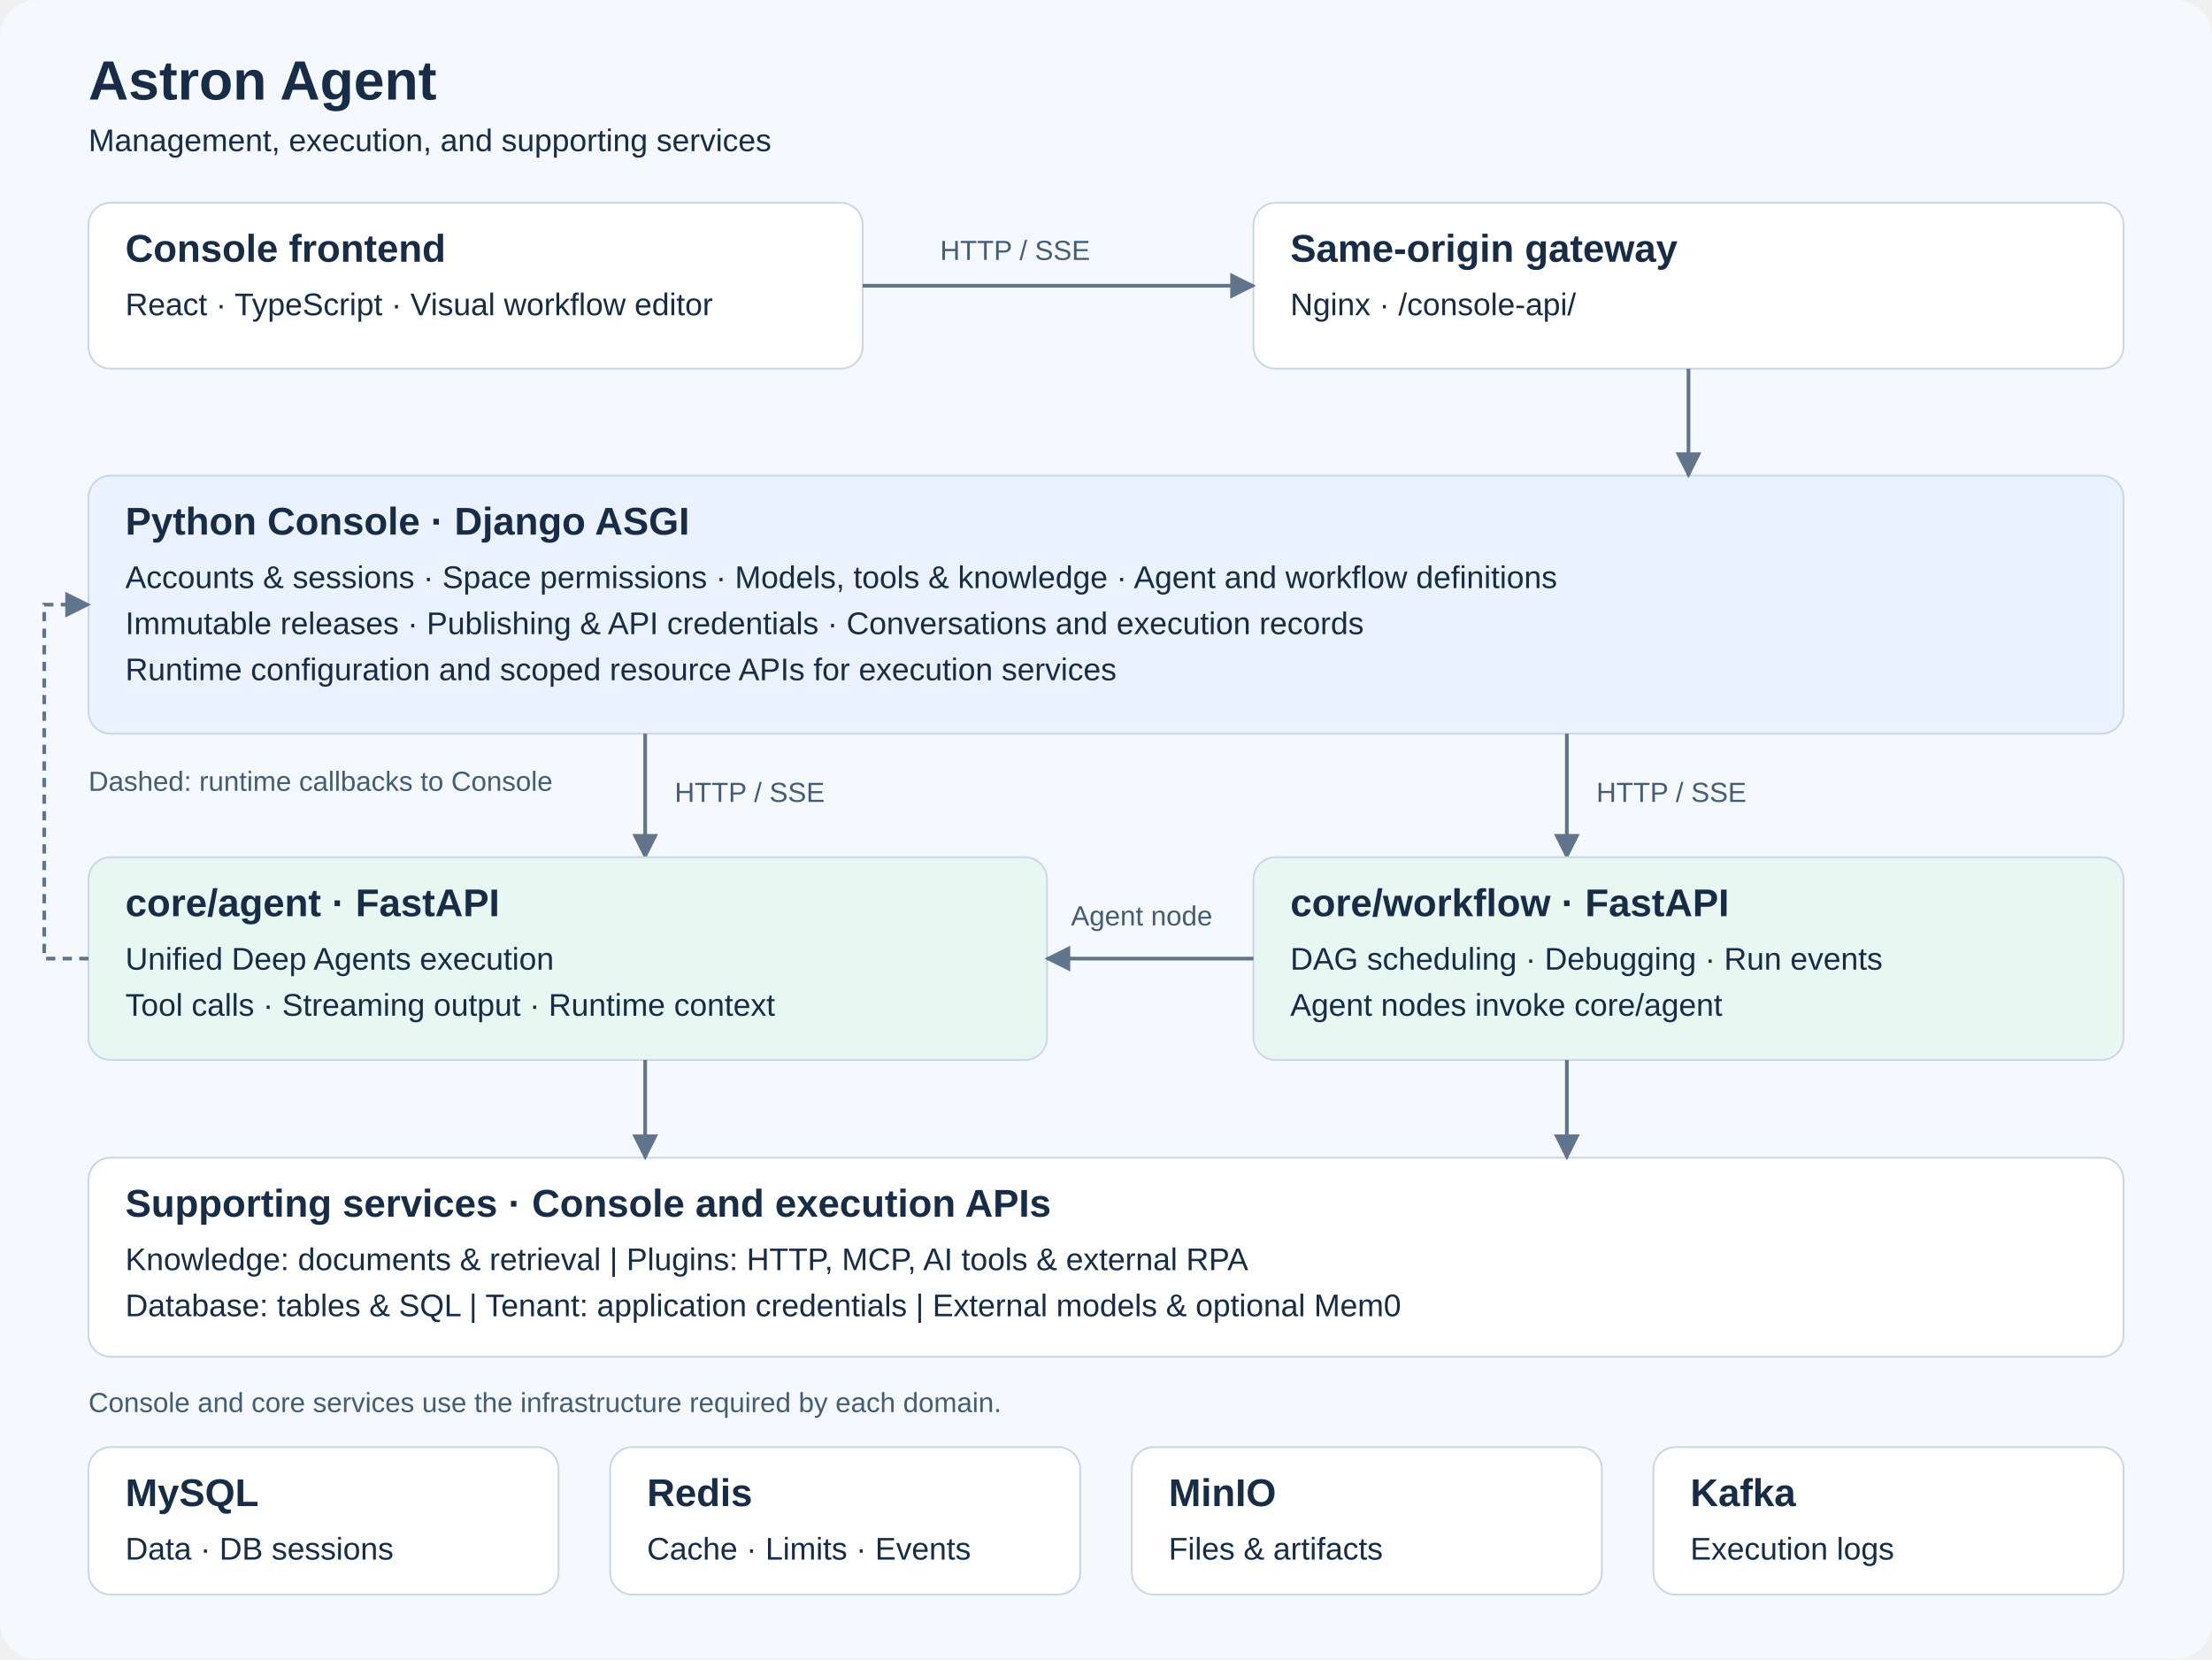
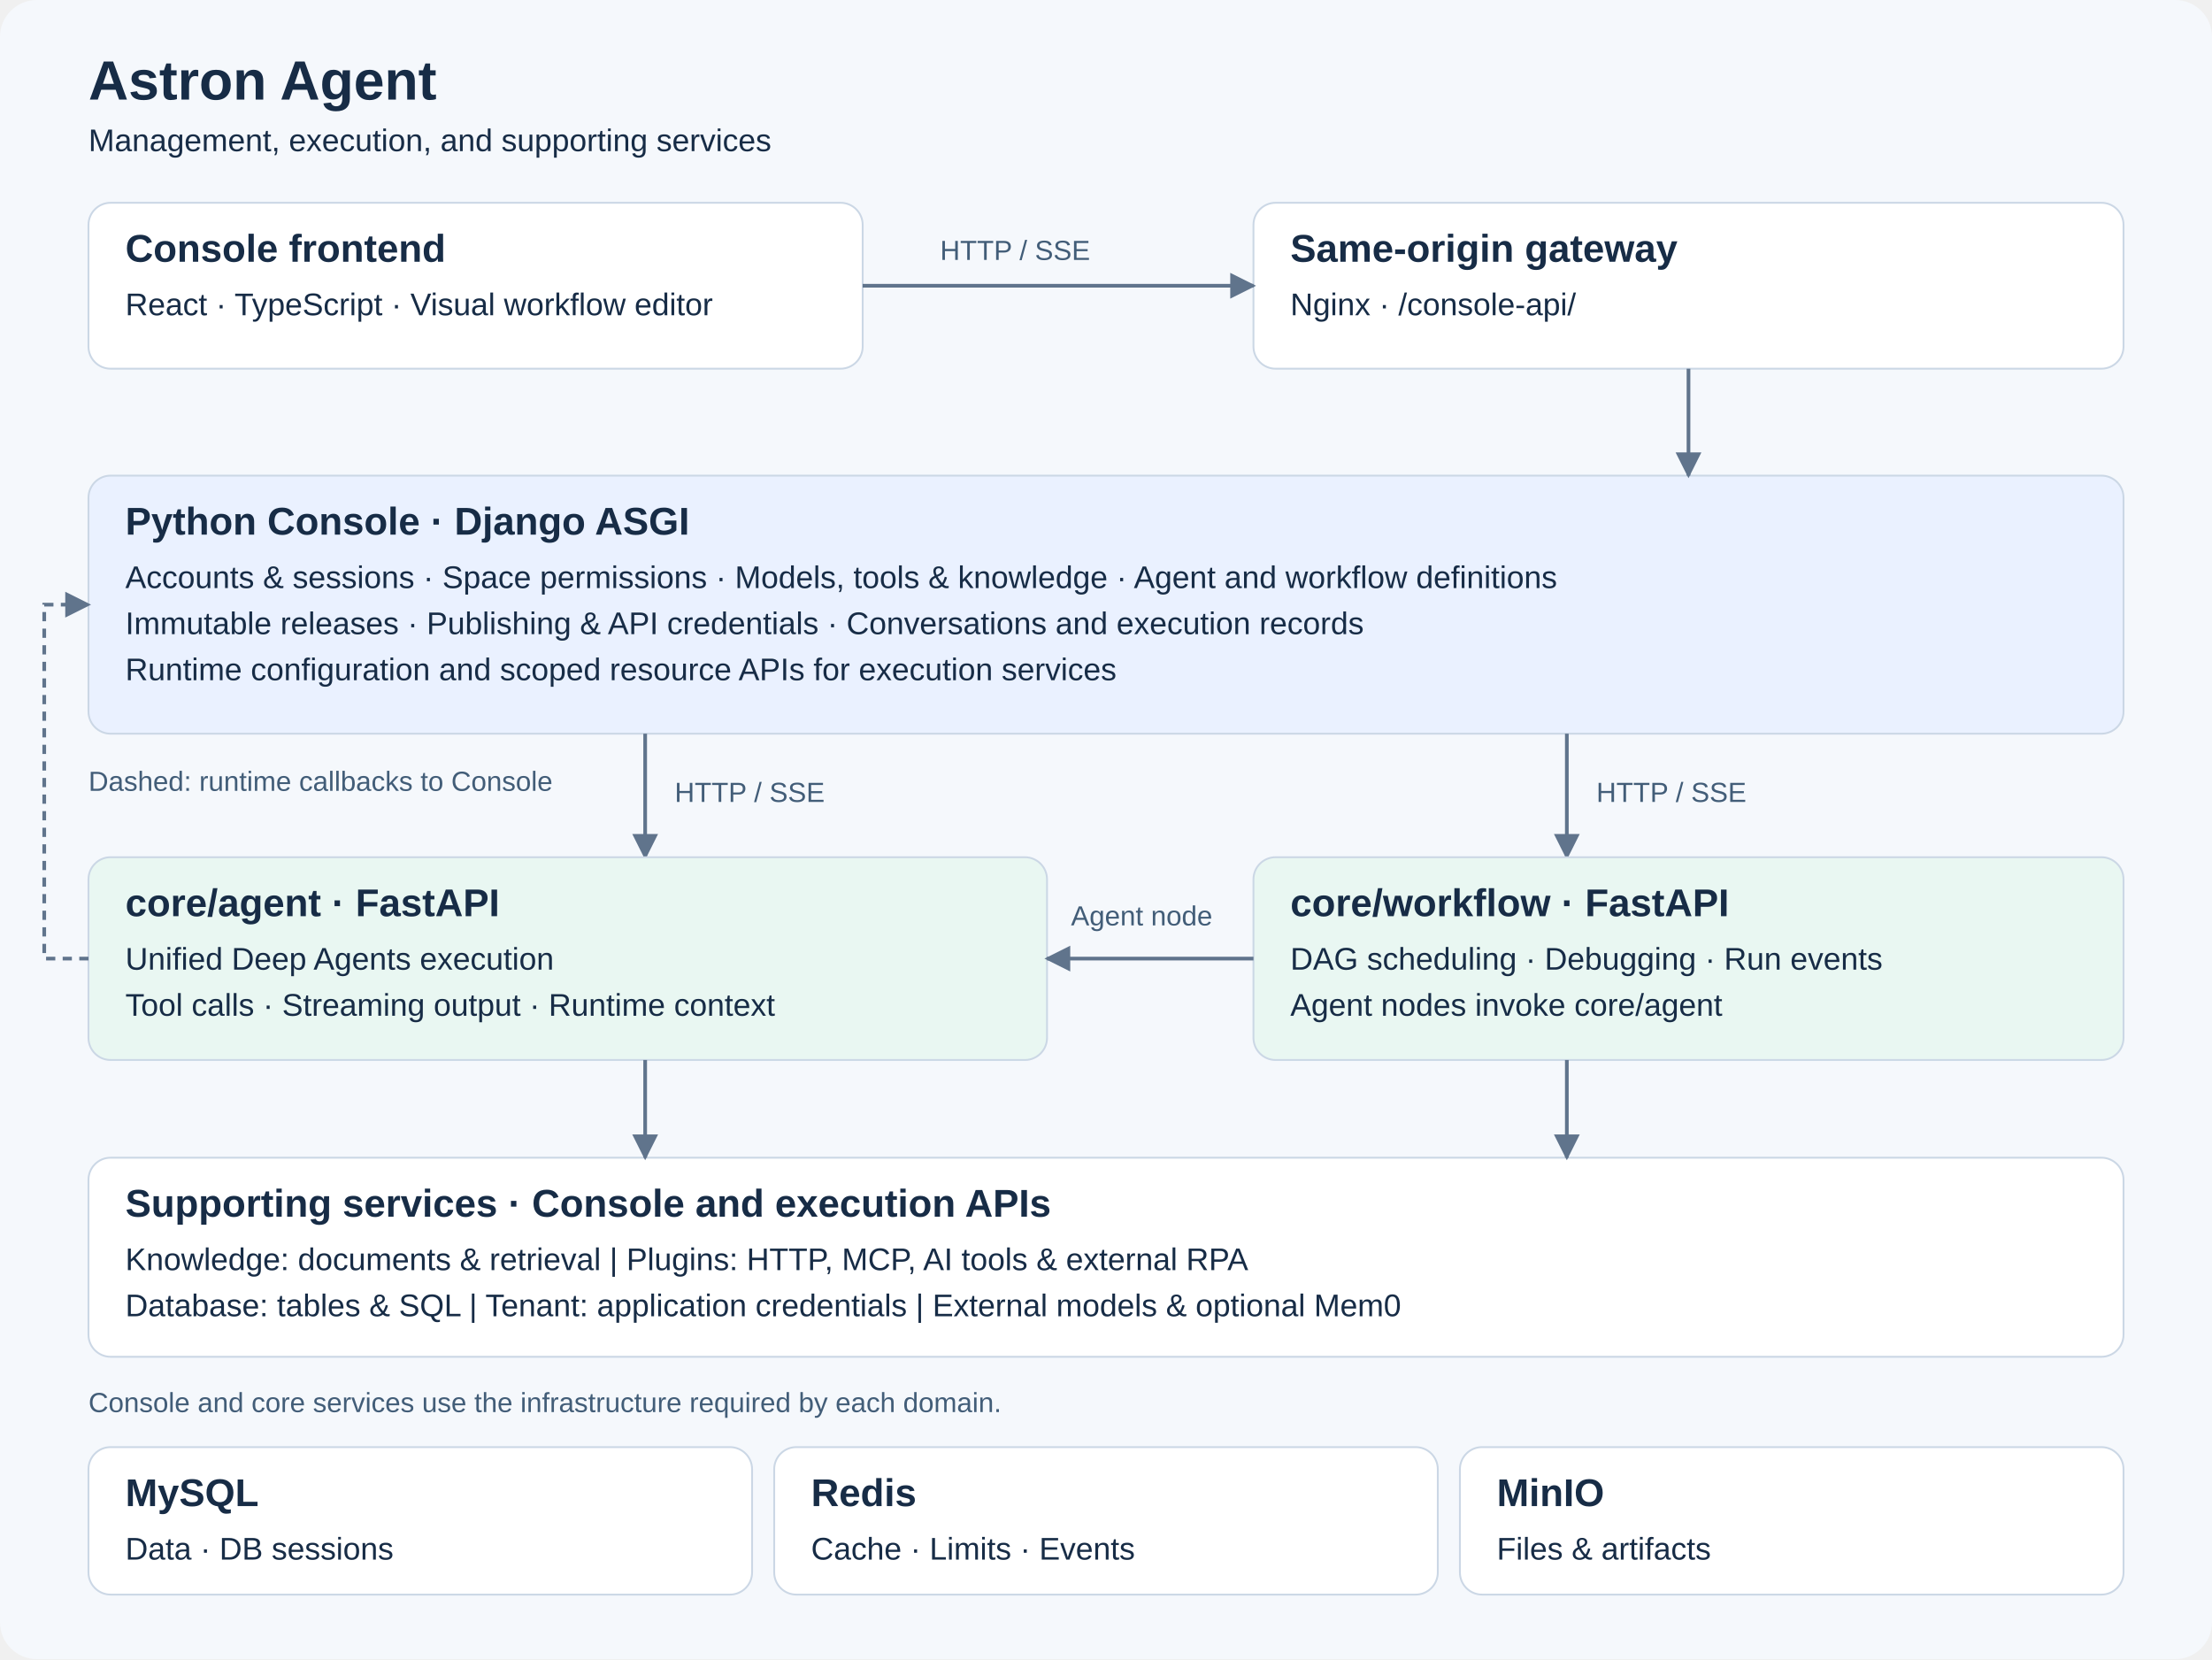
<svg xmlns="http://www.w3.org/2000/svg" width="1200" height="900" viewBox="0 0 1200 900" role="img" aria-labelledby="title desc">
  <defs>
    <marker id="arrow" viewBox="0 0 10 10" refX="9" refY="5" markerWidth="7" markerHeight="7" orient="auto-start-reverse">
      <path d="M0 0 L10 5 L0 10z" fill="#60748c" />
    </marker>
  </defs>
  <style>text{font-family:Arial,sans-serif;fill:#172c46}.title{font-size:30px;font-weight:700}.heading{font-size:21px;font-weight:700}.body{font-size:17px}.label{font-size:15px;fill:#425d78}.line{fill:none;stroke:#60748c;stroke-width:2;marker-end:url(#arrow)}</style>
  <rect width="1200" height="900" rx="20" fill="#f5f8fc" />
  <text x="48" y="54" class="title">Astron Agent</text>
  <text x="48" y="82" class="body">Management, execution, and supporting services</text>
  <rect x="48" y="110" width="420" height="90" rx="12" fill="#fff" stroke="#cbd7e5" />
  <text x="68" y="142" class="heading">Console frontend</text>
  <text x="68" y="171" class="body">React · TypeScript · Visual workflow editor</text>
  <rect x="680" y="110" width="472" height="90" rx="12" fill="#fff" stroke="#cbd7e5" />
  <text x="700" y="142" class="heading">Same-origin gateway</text>
  <text x="700" y="171" class="body">Nginx · /console-api/</text>
  <path d="M468 155 H680" class="line" />
  <text x="510" y="141" class="label">HTTP / SSE</text>
  <rect x="48" y="258" width="1104" height="140" rx="12" fill="#eaf1ff" stroke="#cbd7e5" />
  <text x="68" y="290" class="heading">Python Console · Django ASGI</text>
  <text x="68" y="319" class="body">Accounts &amp; sessions · Space permissions · Models, tools &amp; knowledge · Agent and workflow definitions</text>
  <text x="68" y="344" class="body">Immutable releases · Publishing &amp; API credentials · Conversations and execution records</text>
  <text x="68" y="369" class="body">Runtime configuration and scoped resource APIs for execution services</text>
  <path d="M916 200 V258" class="line" />
  <path d="M350 398 V465" class="line" />
  <text x="366" y="435" class="label">HTTP / SSE</text>
  <path d="M850 398 V465" class="line" />
  <text x="866" y="435" class="label">HTTP / SSE</text>
  <rect x="48" y="465" width="520" height="110" rx="12" fill="#e9f7f2" stroke="#cbd7e5" />
  <text x="68" y="497" class="heading">core/agent · FastAPI</text>
  <text x="68" y="526" class="body">Unified Deep Agents execution</text>
  <text x="68" y="551" class="body">Tool calls · Streaming output · Runtime context</text>
  <rect x="680" y="465" width="472" height="110" rx="12" fill="#e9f7f2" stroke="#cbd7e5" />
  <text x="700" y="497" class="heading">core/workflow · FastAPI</text>
  <text x="700" y="526" class="body">DAG scheduling · Debugging · Run events</text>
  <text x="700" y="551" class="body">Agent nodes invoke core/agent</text>
  <path d="M680 520 H568" class="line" />
  <text x="581" y="502" class="label">Agent node</text>
  <path d="M48 520 H24 V328 H48" class="line" stroke-dasharray="5 4" />
  <text x="48" y="429" class="label">Dashed: runtime callbacks to Console</text>
  <rect x="48" y="628" width="1104" height="108" rx="12" fill="#fff" stroke="#cbd7e5" />
  <text x="68" y="660" class="heading">Supporting services · Console and execution APIs</text>
  <text x="68" y="689" class="body">Knowledge: documents &amp; retrieval    |    Plugins: HTTP, MCP, AI tools &amp; external RPA</text>
  <text x="68" y="714" class="body">Database: tables &amp; SQL    |    Tenant: application credentials    |    External models &amp; optional Mem0</text>
  <path d="M350 575 V628" class="line" />
  <path d="M850 575 V628" class="line" />
-   <rect x="48" y="785" width="255" height="80" rx="12" fill="#fff" stroke="#cbd7e5" />
+   <rect x="48" y="785" width="360" height="80" rx="12" fill="#fff" stroke="#cbd7e5" />
  <text x="68" y="817" class="heading">MySQL</text>
  <text x="68" y="846" class="body">Data · DB sessions</text>
-   <rect x="331" y="785" width="255" height="80" rx="12" fill="#fff" stroke="#cbd7e5" />
-   <text x="351" y="817" class="heading">Redis</text>
-   <text x="351" y="846" class="body">Cache · Limits · Events</text>
-   <rect x="614" y="785" width="255" height="80" rx="12" fill="#fff" stroke="#cbd7e5" />
-   <text x="634" y="817" class="heading">MinIO</text>
-   <text x="634" y="846" class="body">Files &amp; artifacts</text>
-   <rect x="897" y="785" width="255" height="80" rx="12" fill="#fff" stroke="#cbd7e5" />
-   <text x="917" y="817" class="heading">Kafka</text>
-   <text x="917" y="846" class="body">Execution logs</text>
+   <rect x="420" y="785" width="360" height="80" rx="12" fill="#fff" stroke="#cbd7e5" />
+   <text x="440" y="817" class="heading">Redis</text>
+   <text x="440" y="846" class="body">Cache · Limits · Events</text>
+   <rect x="792" y="785" width="360" height="80" rx="12" fill="#fff" stroke="#cbd7e5" />
+   <text x="812" y="817" class="heading">MinIO</text>
+   <text x="812" y="846" class="body">Files &amp; artifacts</text>
  <text x="48" y="766" class="label">Console and core services use the infrastructure required by each domain.</text>
</svg>
